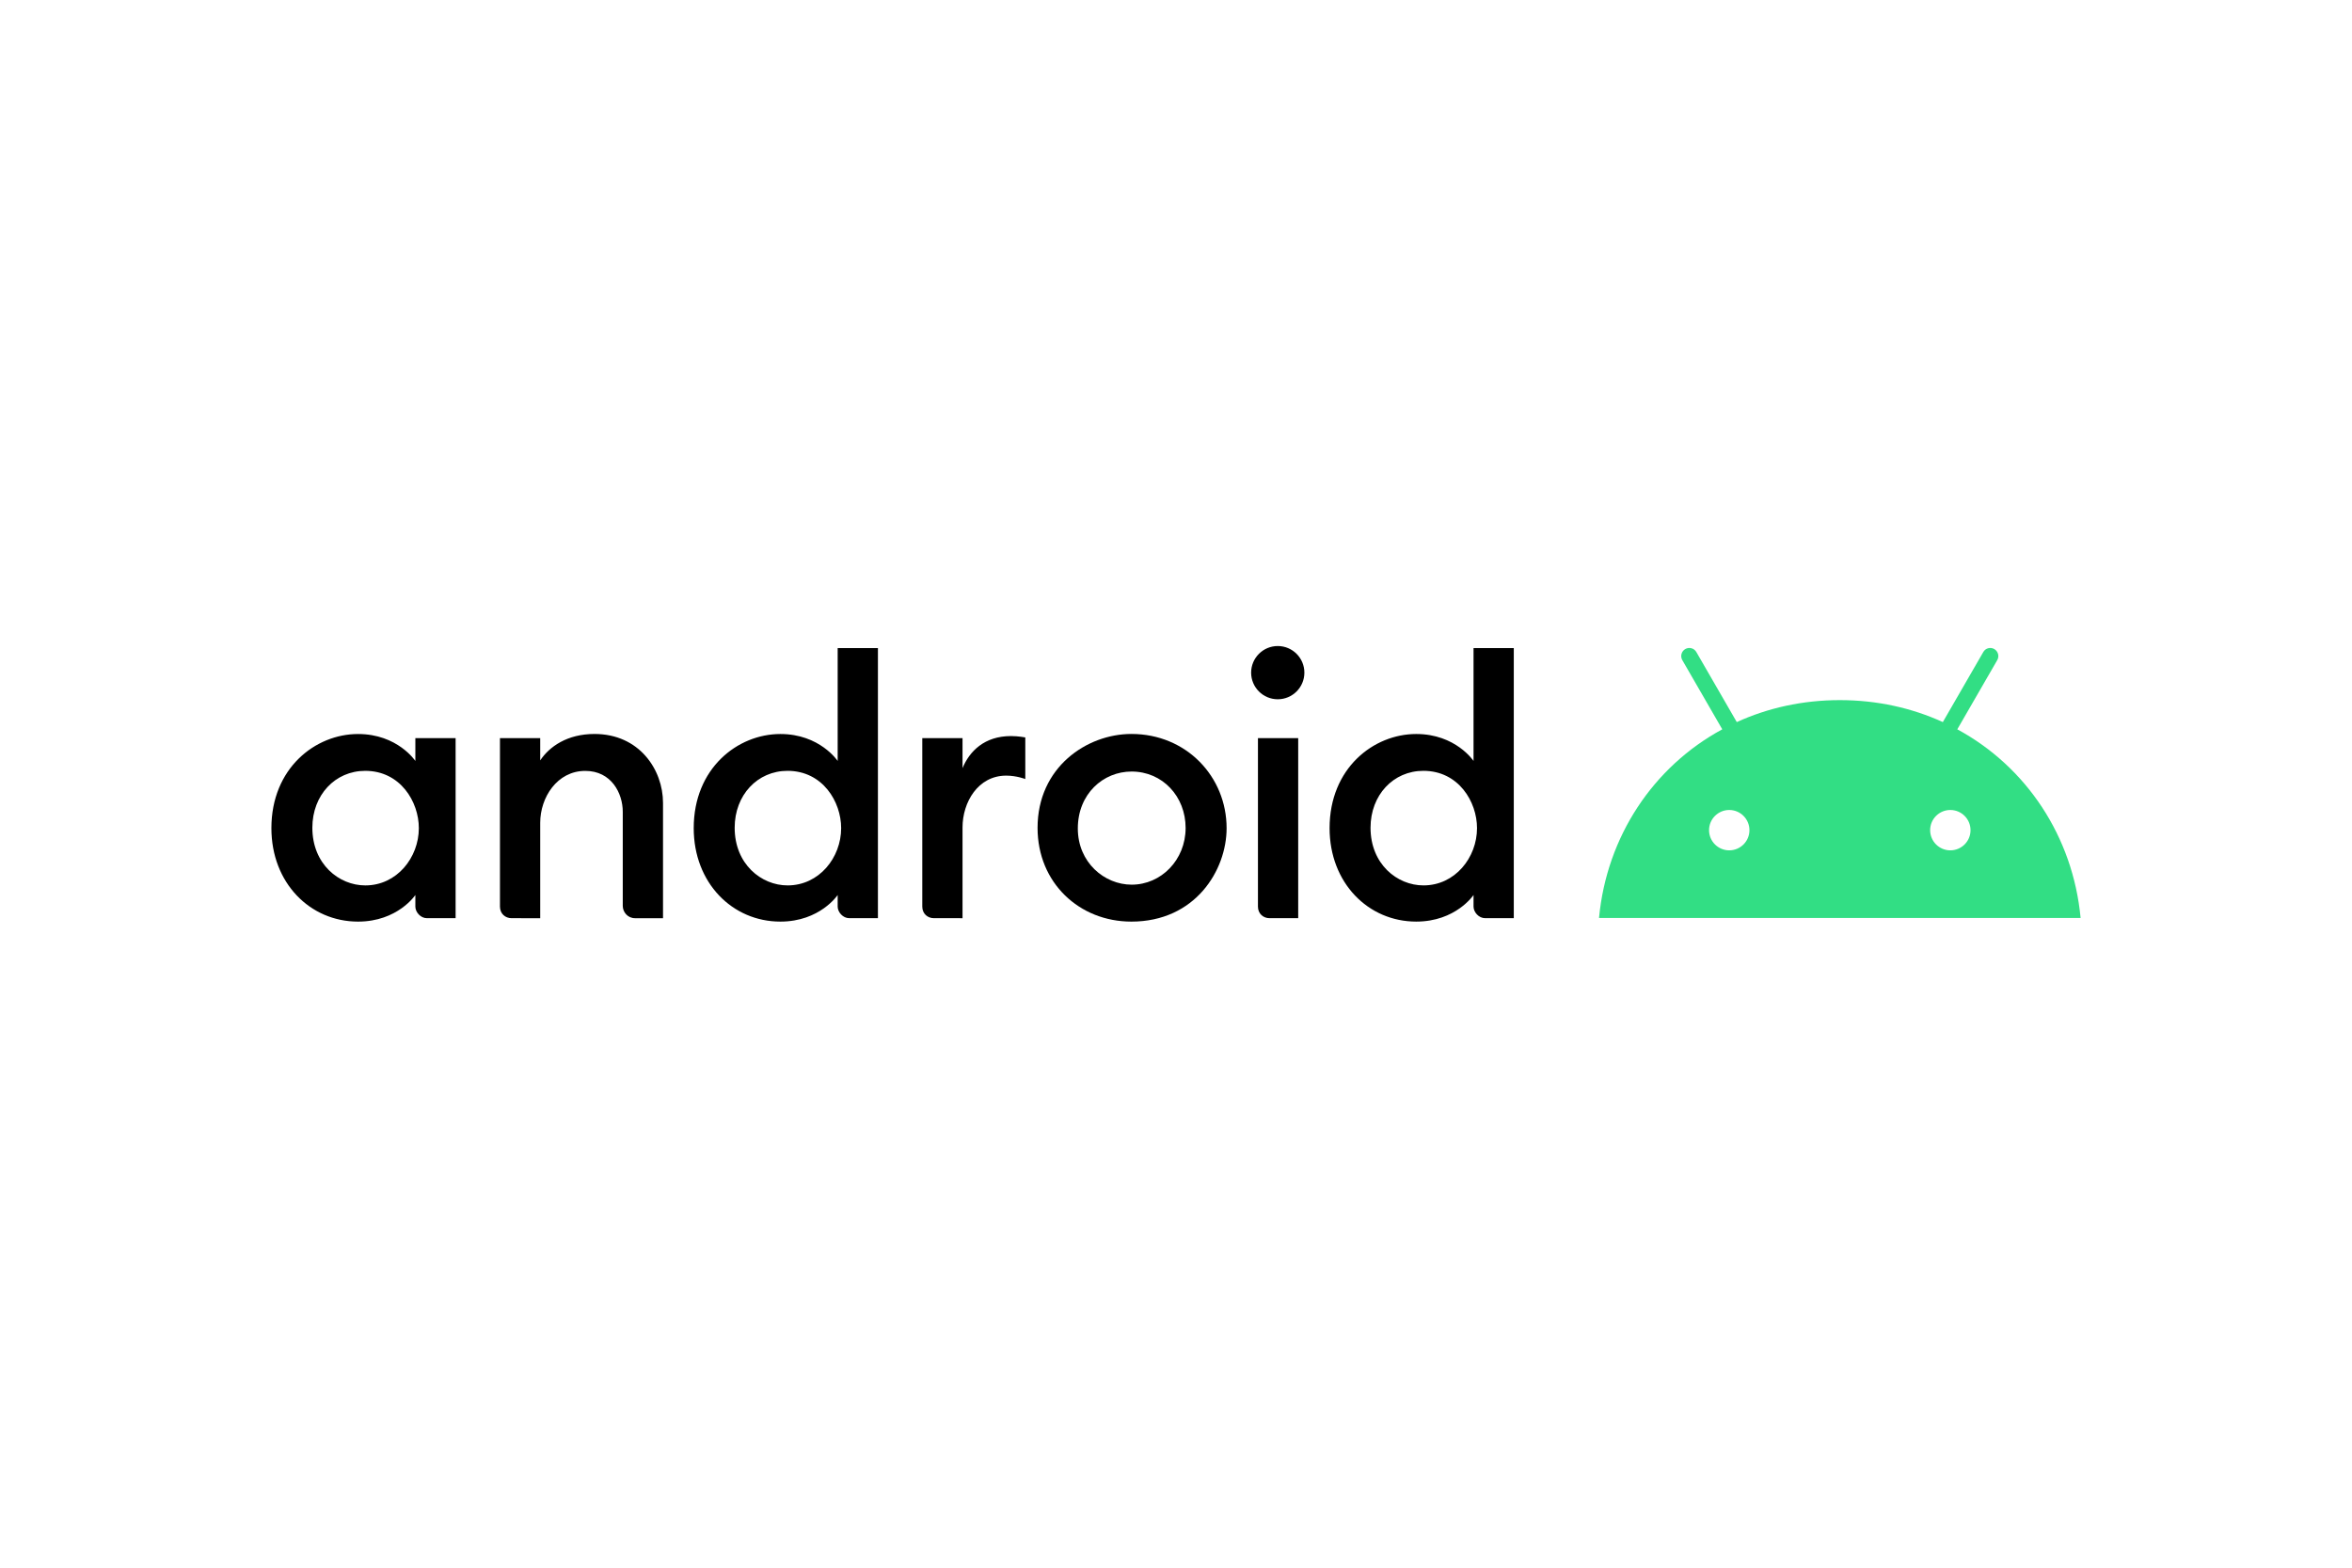
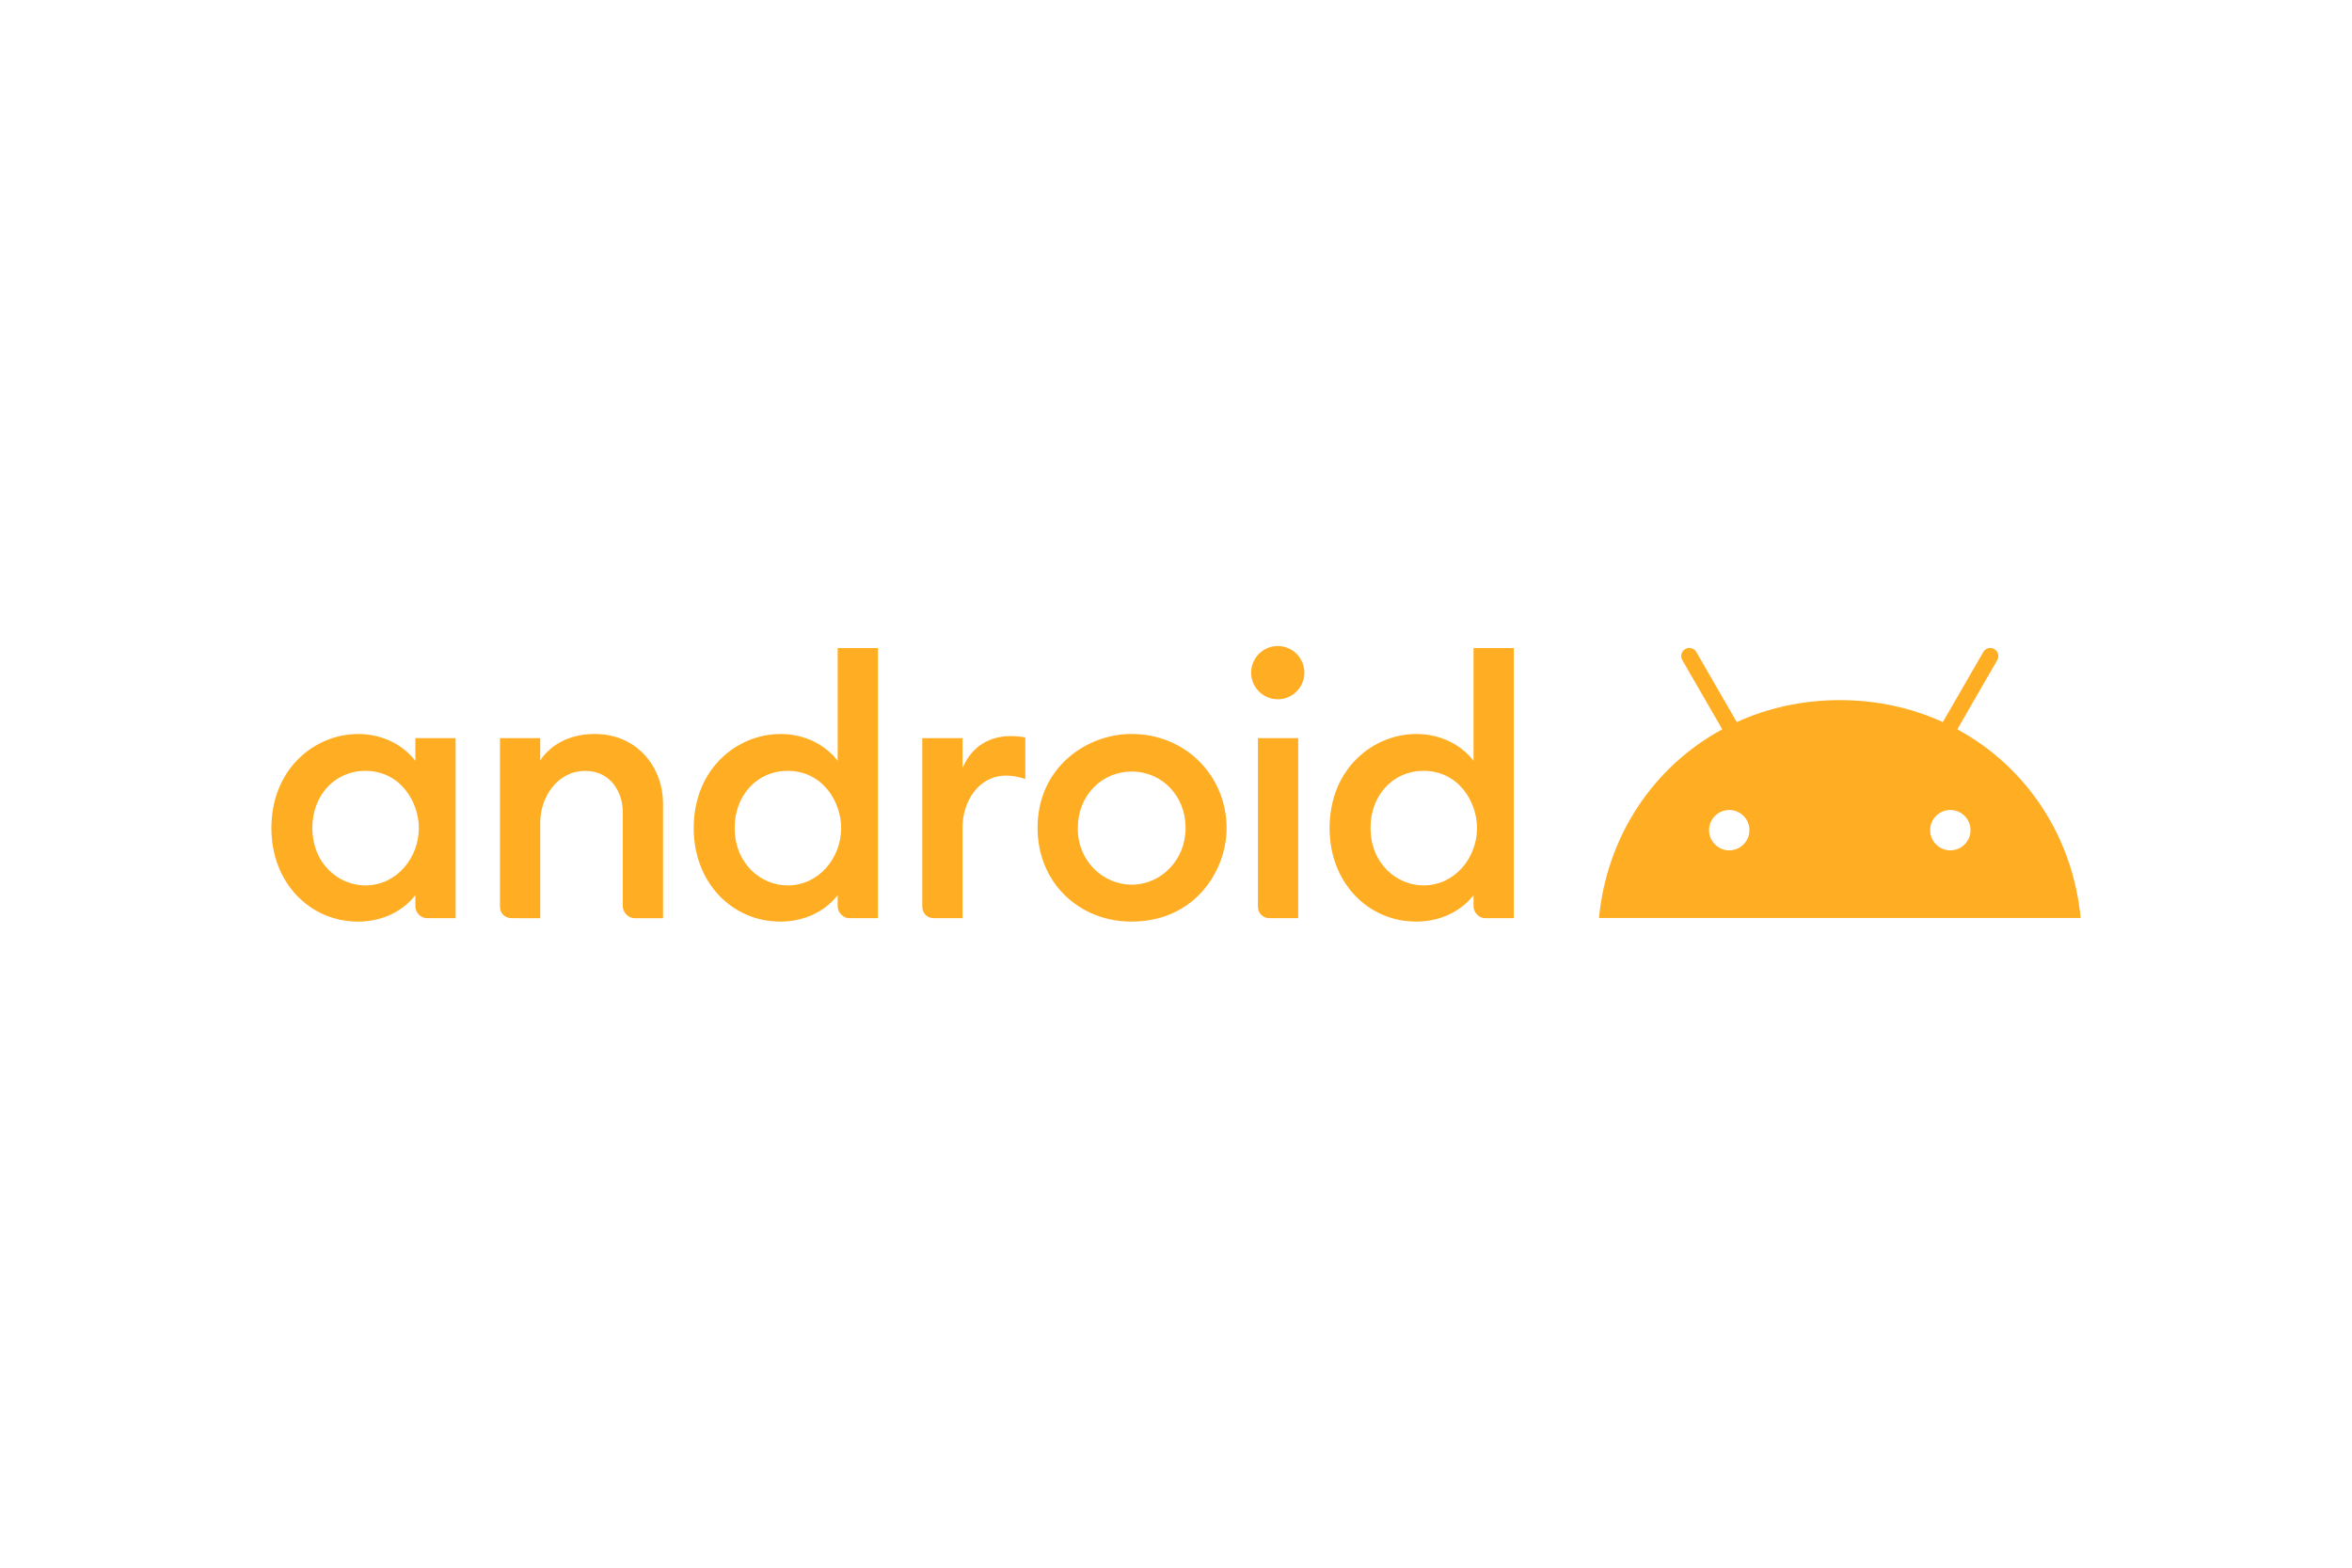
- <svg xmlns="http://www.w3.org/2000/svg" height="800" width="1200" viewBox="-39.687 -10.077 343.958 60.463">
-   <path d="M246.55 12.179l5.842-10.12c.33-.567.13-1.288-.429-1.618-.56-.33-1.288-.138-1.61.429l-5.919 10.251c-4.516-2.062-9.599-3.212-15.066-3.212-5.467 0-10.55 1.15-15.066 3.212L208.384.87a1.18 1.18 0 00-1.618-.429 1.18 1.18 0 00-.429 1.618l5.842 10.12c-10.074 5.459-16.898 15.656-18.025 27.594h70.429c-1.127-11.938-7.951-22.135-18.033-27.594zM213.199 29.882c-1.633 0-2.952-1.326-2.952-2.952 0-1.633 1.326-2.952 2.952-2.952 1.633 0 2.952 1.326 2.952 2.952.008 1.625-1.319 2.952-2.952 2.952zm32.332 0c-1.633 0-2.952-1.326-2.952-2.952 0-1.633 1.326-2.952 2.952-2.952 1.633 0 2.952 1.326 2.952 2.952.008 1.625-1.319 2.952-2.952 2.952z" fill="#32de84" />
+ <svg xmlns="http://www.w3.org/2000/svg" height="800" width="1200" fill="#ffad23" viewBox="-39.687 -10.077 343.958 60.463">
+   <path d="M246.55 12.179l5.842-10.12c.33-.567.13-1.288-.429-1.618-.56-.33-1.288-.138-1.61.429l-5.919 10.251c-4.516-2.062-9.599-3.212-15.066-3.212-5.467 0-10.55 1.15-15.066 3.212L208.384.87a1.18 1.18 0 00-1.618-.429 1.18 1.18 0 00-.429 1.618l5.842 10.12c-10.074 5.459-16.898 15.656-18.025 27.594h70.429c-1.127-11.938-7.951-22.135-18.033-27.594zM213.199 29.882c-1.633 0-2.952-1.326-2.952-2.952 0-1.633 1.326-2.952 2.952-2.952 1.633 0 2.952 1.326 2.952 2.952.008 1.625-1.319 2.952-2.952 2.952zm32.332 0c-1.633 0-2.952-1.326-2.952-2.952 0-1.633 1.326-2.952 2.952-2.952 1.633 0 2.952 1.326 2.952 2.952.008 1.625-1.319 2.952-2.952 2.952z" />
  <g transform="translate(283.9893 -349.6734) scale(.9073)">
    <path d="M-299.036 399.581c-6.886 0-13.966 5.518-13.966 15.176 0 8.829 6.225 15.066 13.966 15.066 6.39 0 9.237-4.289 9.237-4.289v1.869c0 .884.835 1.869 1.869 1.869h4.619V400.241h-6.488v3.684s-2.872-4.344-9.237-4.344zm1.156 5.936c5.668 0 8.642 4.985 8.642 9.237 0 4.736-3.53 9.234-8.63 9.234-4.263 0-8.533-3.453-8.533-9.296 0-5.275 3.675-9.175 8.521-9.175zm23.587 23.755c-.997 0-1.869-.715-1.869-1.869v-27.162h6.488v3.593c1.47-2.21 4.343-4.261 8.751-4.261 7.206 0 11.043 5.744 11.043 11.116v18.585h-4.509c-1.182 0-1.979-.99-1.979-1.979v-15.176c0-2.977-1.824-6.593-6.043-6.593-4.552 0-7.263 4.302-7.263 8.353v15.396zm43.327-29.692c-6.886 0-13.966 5.518-13.966 15.176 0 8.829 6.225 15.066 13.966 15.066 6.389 0 9.237-4.289 9.237-4.289v1.869c0 .884.835 1.869 1.869 1.869h4.619v-43.547h-6.488v18.2s-2.872-4.344-9.237-4.344zm1.156 5.936c5.668 0 8.642 4.985 8.642 9.237 0 4.736-3.53 9.234-8.63 9.234-4.263 0-8.533-3.453-8.533-9.296 0-5.275 3.675-9.175 8.521-9.175zm23.587 23.755c-.997 0-1.869-.715-1.869-1.869v-27.162h6.488v4.839c1.117-2.711 3.527-5.168 7.808-5.168 1.193 0 2.309.22 2.309.22v6.708s-1.393-.55-3.079-.55c-4.552 0-7.038 4.302-7.038 8.353v14.631zm54.104 0c-.997 0-1.869-.715-1.869-1.869v-27.162h6.488v29.032zm23.643-29.692c-6.886 0-13.966 5.518-13.966 15.176 0 8.829 6.225 15.066 13.966 15.066 6.389 0 9.237-4.289 9.237-4.289v1.869c0 .884.835 1.869 1.869 1.869h4.619v-43.547h-6.488v18.2s-2.872-4.344-9.237-4.344zm1.156 5.936c5.668 0 8.642 4.985 8.642 9.237 0 4.736-3.53 9.234-8.63 9.234-4.263 0-8.533-3.453-8.533-9.296 0-5.275 3.675-9.175 8.521-9.175z" />
    <circle cx="-150.795" cy="389.688" r="4.291" />
    <path d="M-174.376 399.571c-7.211 0-15.134 5.383-15.134 15.134 0 8.886 6.748 15.118 15.118 15.118 10.315 0 15.352-8.292 15.352-15.062 0-8.307-6.486-15.19-15.336-15.19zm.024 6.059c4.987 0 8.706 4.019 8.706 9.093 0 5.162-3.949 9.145-8.692 9.145-4.403 0-8.683-3.583-8.683-9.058 0-5.566 4.071-9.18 8.668-9.18z" />
  </g>
</svg>
